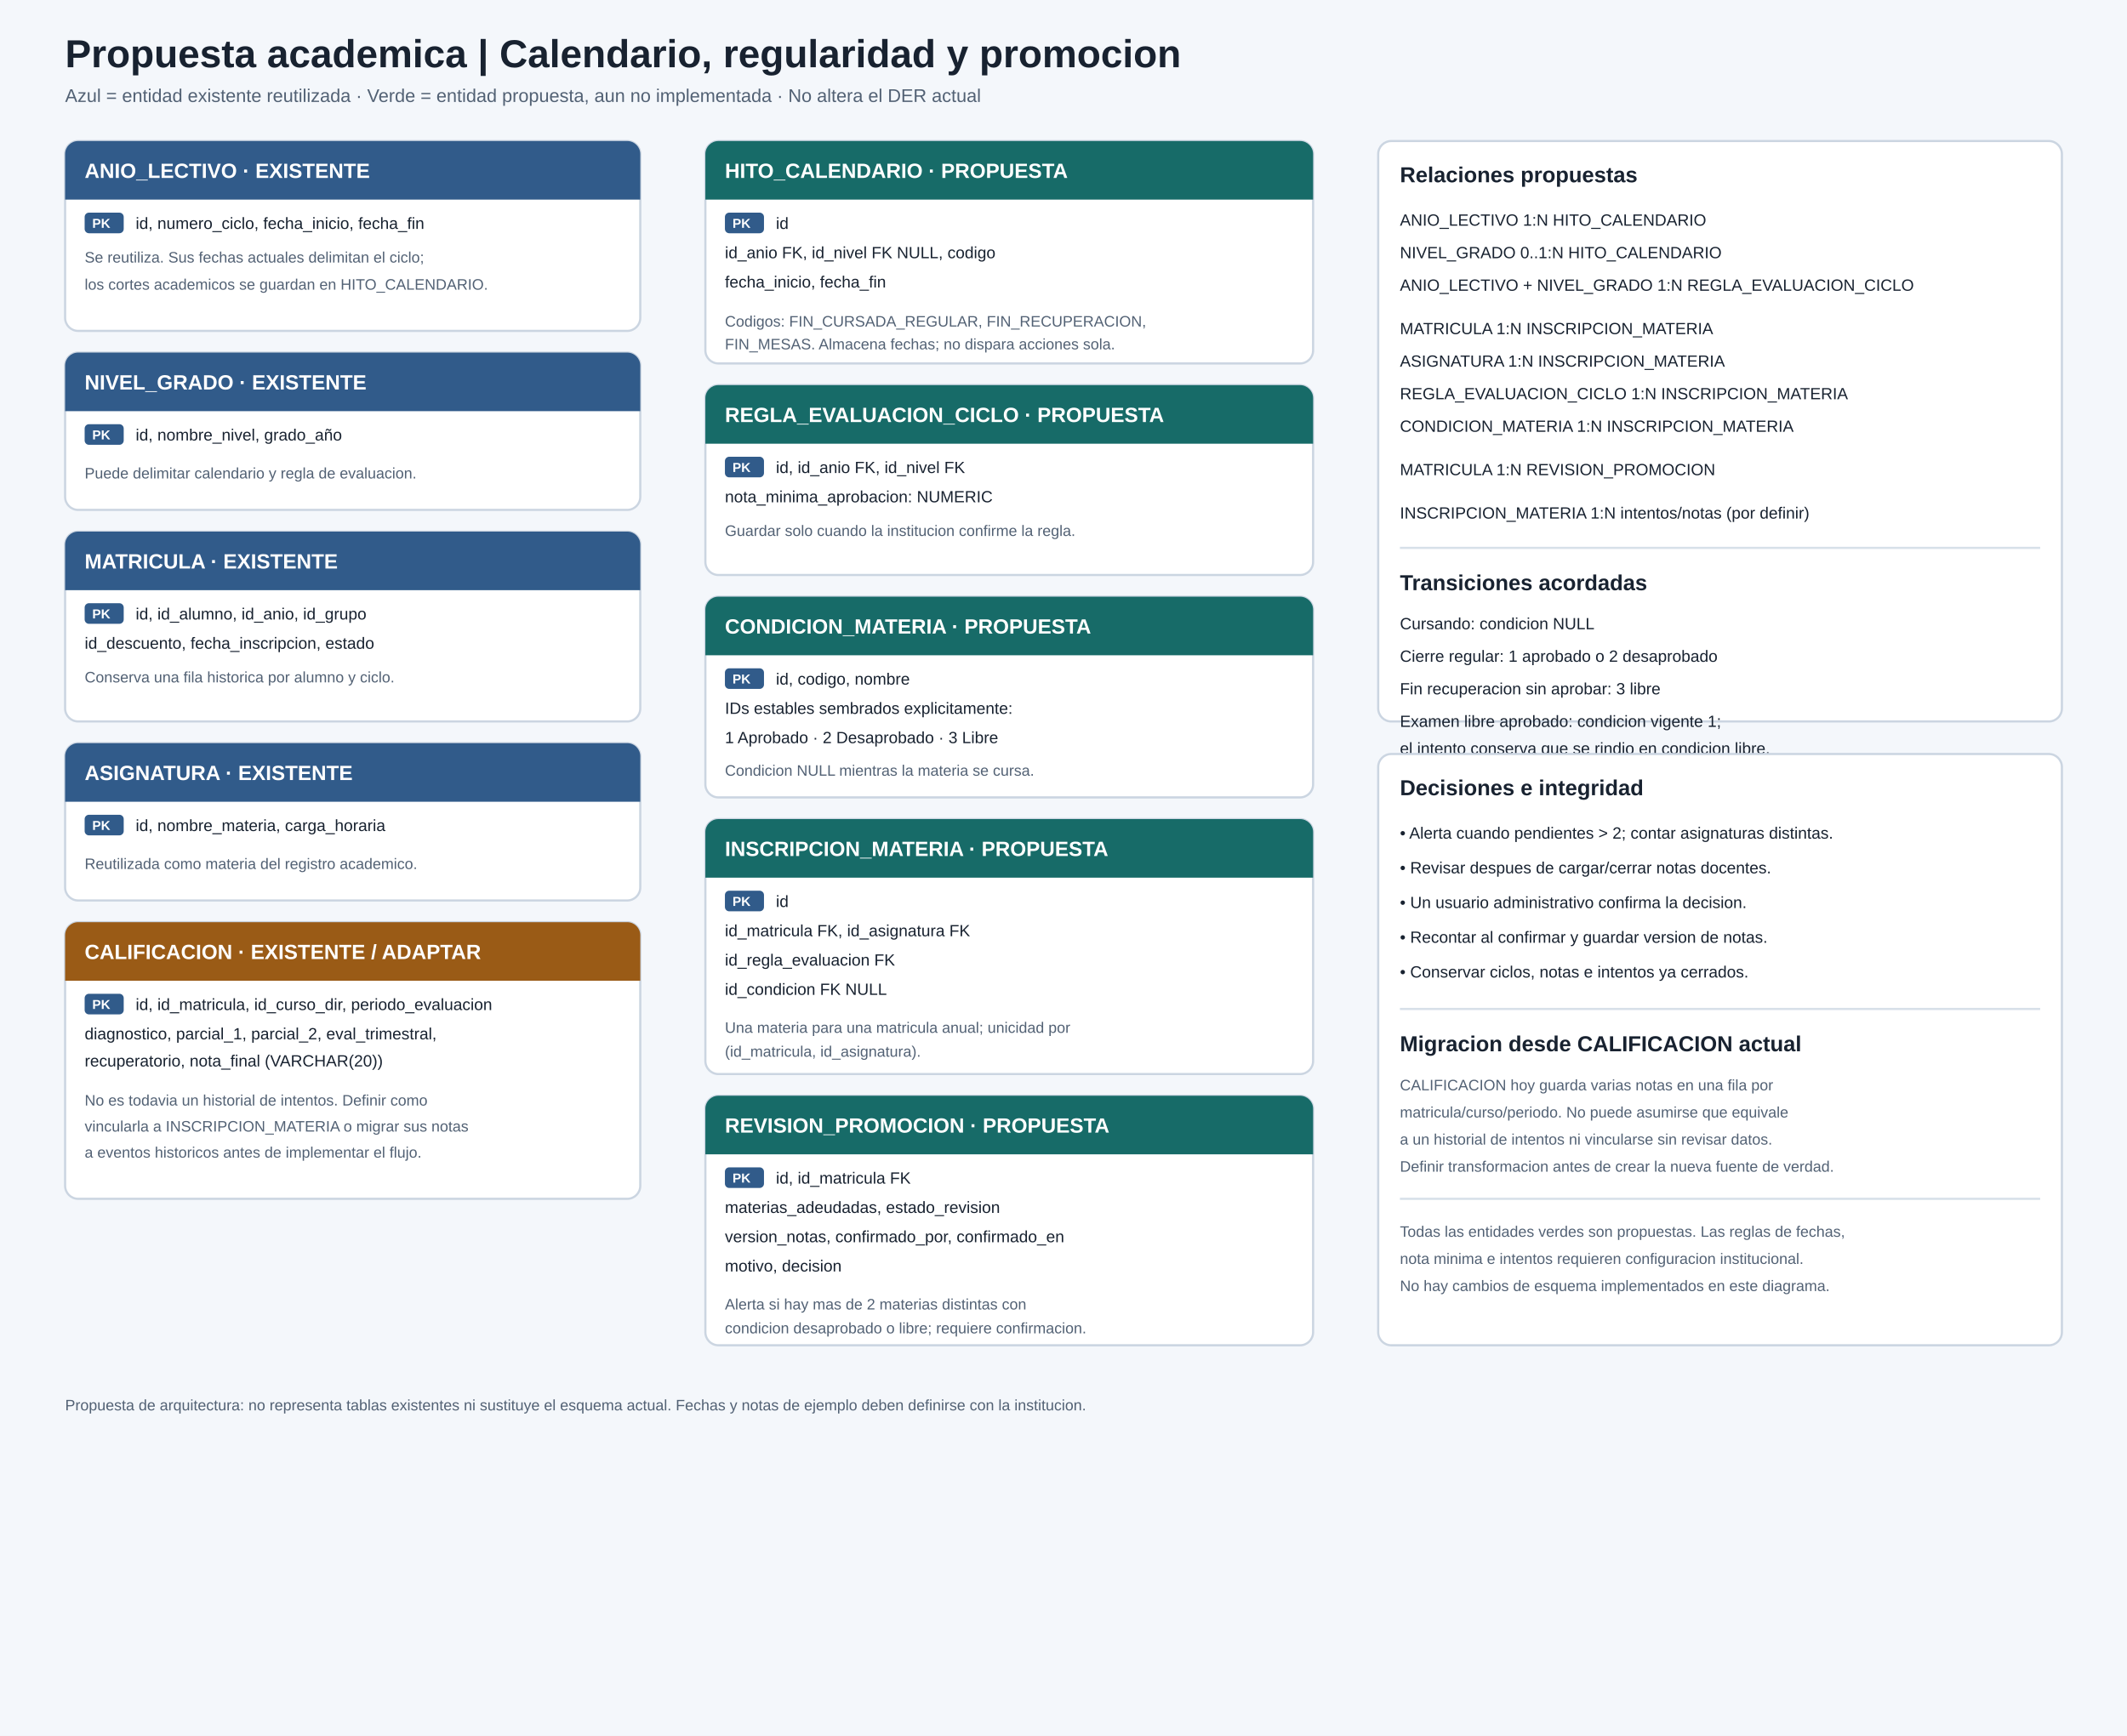
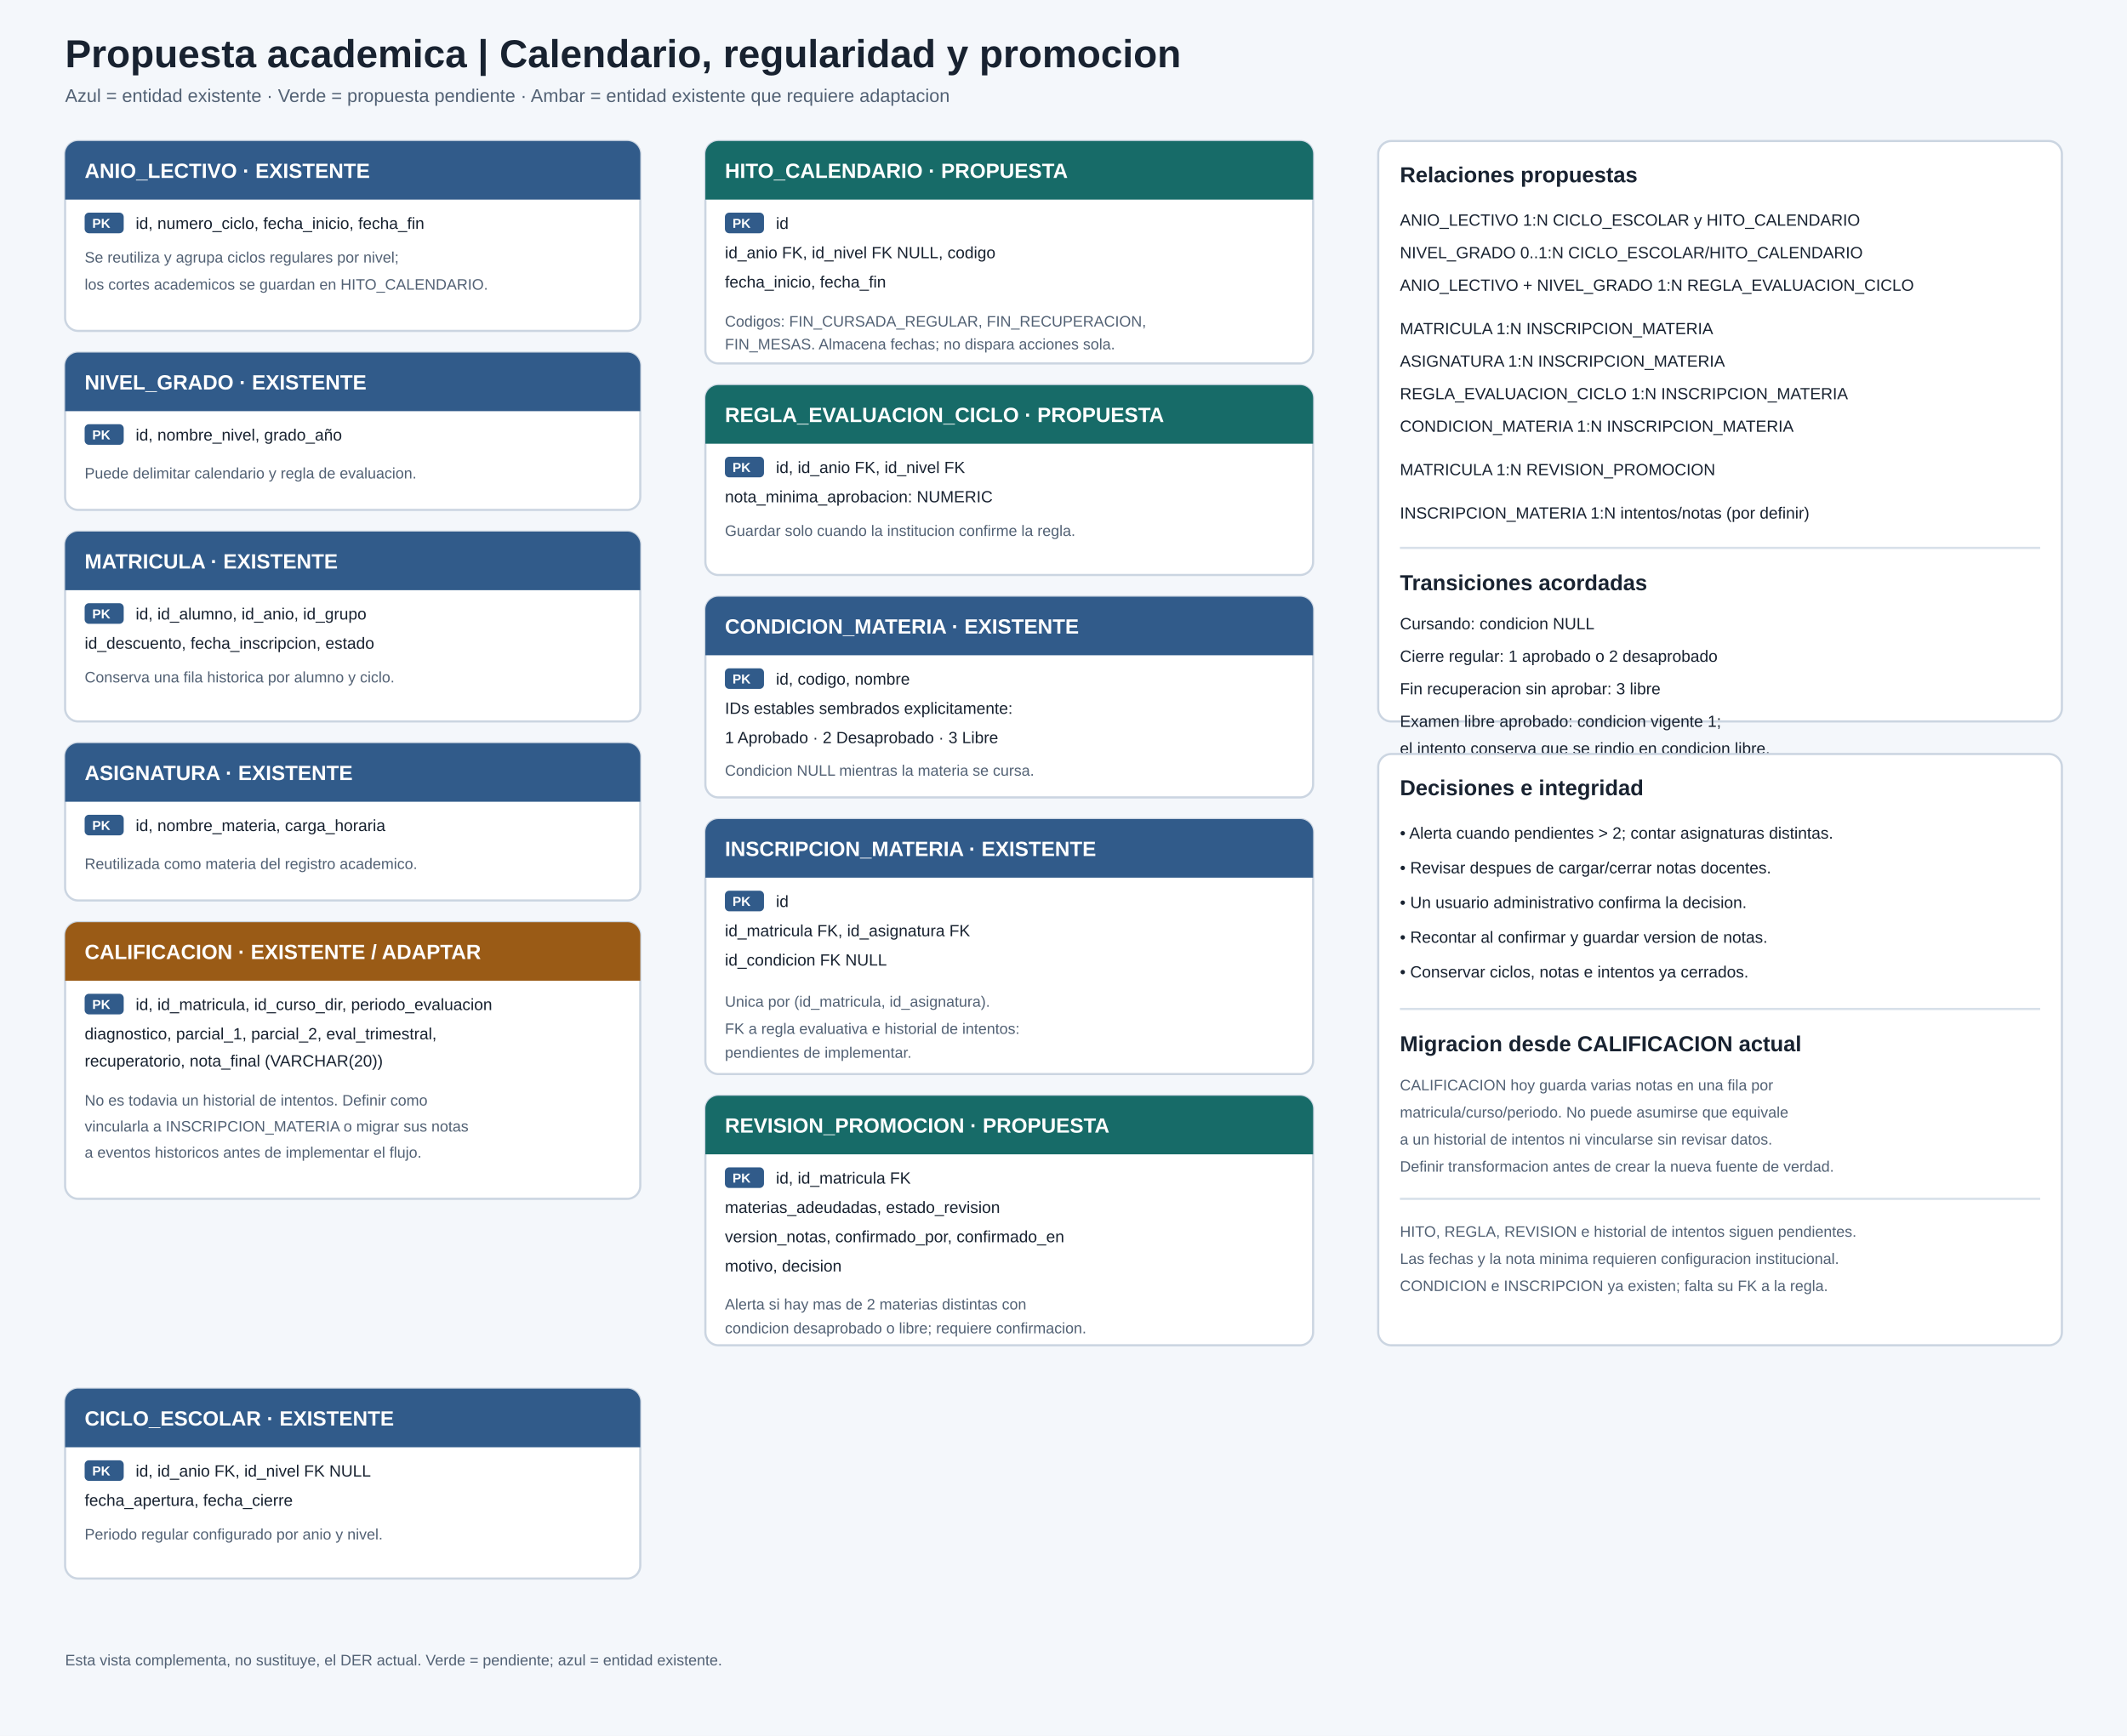
<svg xmlns="http://www.w3.org/2000/svg" width="1960" height="1600" viewBox="0 0 1960 1600" role="img" aria-labelledby="title desc">
  <defs>
    <style>
      text { font-family: "Segoe UI", Arial, sans-serif; fill: #182230; }
      .page { fill: #f4f7fb; }
      .title { font-size: 36px; font-weight: 700; }
      .subtitle { font-size: 17px; fill: #526174; }
      .card { fill: #ffffff; stroke: #cbd5e1; stroke-width: 2; rx: 12; }
      .head-existing { fill: #315b8a; }
      .head-new { fill: #176b68; }
      .head-warning { fill: #9a5b16; }
      .headtext { fill: #ffffff; font-size: 19px; font-weight: 700; }
      .field { font-size: 15px; }
      .pk { font-size: 12px; font-weight: 700; fill: #ffffff; }
      .badge { fill: #315b8a; }
      .panel { fill: #ffffff; stroke: #cbd5e1; stroke-width: 2; rx: 12; }
      .paneltitle { font-size: 20px; font-weight: 700; }
      .body { font-size: 15px; }
      .note { font-size: 14px; fill: #526174; }
      .label-existing { fill: #e7eff8; }
      .label-new { fill: #e5f3f0; }
    </style>
  </defs>
  <rect class="page" width="1960" height="1600" />
  <text class="title" x="60" y="62">Propuesta academica | Calendario, regularidad y promocion</text>
-   <text class="subtitle" x="60" y="94">Azul = entidad existente reutilizada · Verde = entidad propuesta, aun no implementada · No altera el DER actual</text>
+   <text class="subtitle" x="60" y="94">Azul = entidad existente · Verde = propuesta pendiente · Ambar = entidad existente que requiere adaptacion</text>
  <g transform="translate(60 130)">
    <rect class="card" width="530" height="175" />
    <path class="head-existing" d="M12 0h506a12 12 0 0 1 12 12v42H0V12A12 12 0 0 1 12 0z" />
    <text class="headtext" x="18" y="34">ANIO_LECTIVO · EXISTENTE</text>
    <rect class="badge" x="18" y="66" width="36" height="19" rx="4" />
    <text class="pk" x="25" y="80">PK</text>
    <text class="field" x="65" y="81">id, numero_ciclo, fecha_inicio, fecha_fin</text>
-     <text class="note" x="18" y="112">Se reutiliza. Sus fechas actuales delimitan el ciclo;</text>
+     <text class="note" x="18" y="112">Se reutiliza y agrupa ciclos regulares por nivel;</text>
    <text class="note" x="18" y="137">los cortes academicos se guardan en HITO_CALENDARIO.</text>
  </g>
  <g transform="translate(60 325)">
    <rect class="card" width="530" height="145" />
    <path class="head-existing" d="M12 0h506a12 12 0 0 1 12 12v42H0V12A12 12 0 0 1 12 0z" />
    <text class="headtext" x="18" y="34">NIVEL_GRADO · EXISTENTE</text>
    <rect class="badge" x="18" y="66" width="36" height="19" rx="4" />
    <text class="pk" x="25" y="80">PK</text>
    <text class="field" x="65" y="81">id, nombre_nivel, grado_año</text>
    <text class="note" x="18" y="116">Puede delimitar calendario y regla de evaluacion.</text>
  </g>
  <g transform="translate(60 490)">
    <rect class="card" width="530" height="175" />
    <path class="head-existing" d="M12 0h506a12 12 0 0 1 12 12v42H0V12A12 12 0 0 1 12 0z" />
    <text class="headtext" x="18" y="34">MATRICULA · EXISTENTE</text>
    <rect class="badge" x="18" y="66" width="36" height="19" rx="4" />
    <text class="pk" x="25" y="80">PK</text>
    <text class="field" x="65" y="81">id, id_alumno, id_anio, id_grupo</text>
    <text class="field" x="18" y="108">id_descuento, fecha_inscripcion, estado</text>
    <text class="note" x="18" y="139">Conserva una fila historica por alumno y ciclo.</text>
  </g>
  <g transform="translate(60 685)">
    <rect class="card" width="530" height="145" />
    <path class="head-existing" d="M12 0h506a12 12 0 0 1 12 12v42H0V12A12 12 0 0 1 12 0z" />
    <text class="headtext" x="18" y="34">ASIGNATURA · EXISTENTE</text>
    <rect class="badge" x="18" y="66" width="36" height="19" rx="4" />
    <text class="pk" x="25" y="80">PK</text>
    <text class="field" x="65" y="81">id, nombre_materia, carga_horaria</text>
    <text class="note" x="18" y="116">Reutilizada como materia del registro academico.</text>
  </g>
  <g transform="translate(60 850)">
    <rect class="card" width="530" height="255" />
    <path class="head-warning" d="M12 0h506a12 12 0 0 1 12 12v42H0V12A12 12 0 0 1 12 0z" />
    <text class="headtext" x="18" y="34">CALIFICACION · EXISTENTE / ADAPTAR</text>
    <rect class="badge" x="18" y="66" width="36" height="19" rx="4" />
    <text class="pk" x="25" y="80">PK</text>
    <text class="field" x="65" y="81">id, id_matricula, id_curso_dir, periodo_evaluacion</text>
    <text class="field" x="18" y="108">diagnostico, parcial_1, parcial_2, eval_trimestral,</text>
    <text class="field" x="18" y="133">recuperatorio, nota_final (VARCHAR(20))</text>
    <text class="note" x="18" y="169">No es todavia un historial de intentos. Definir como</text>
    <text class="note" x="18" y="193">vincularla a INSCRIPCION_MATERIA o migrar sus notas</text>
    <text class="note" x="18" y="217">a eventos historicos antes de implementar el flujo.</text>
  </g>
  <g transform="translate(650 130)">
    <rect class="card" width="560" height="205" />
    <path class="head-new" d="M12 0h536a12 12 0 0 1 12 12v42H0V12A12 12 0 0 1 12 0z" />
    <text class="headtext" x="18" y="34">HITO_CALENDARIO · PROPUESTA</text>
    <rect class="badge" x="18" y="66" width="36" height="19" rx="4" />
    <text class="pk" x="25" y="80">PK</text>
    <text class="field" x="65" y="81">id</text>
    <text class="field" x="18" y="108">id_anio FK, id_nivel FK NULL, codigo</text>
    <text class="field" x="18" y="135">fecha_inicio, fecha_fin</text>
    <text class="note" x="18" y="171">Codigos: FIN_CURSADA_REGULAR, FIN_RECUPERACION,</text>
    <text class="note" x="18" y="192">FIN_MESAS. Almacena fechas; no dispara acciones sola.</text>
  </g>
  <g transform="translate(650 355)">
    <rect class="card" width="560" height="175" />
    <path class="head-new" d="M12 0h536a12 12 0 0 1 12 12v42H0V12A12 12 0 0 1 12 0z" />
    <text class="headtext" x="18" y="34">REGLA_EVALUACION_CICLO · PROPUESTA</text>
    <rect class="badge" x="18" y="66" width="36" height="19" rx="4" />
    <text class="pk" x="25" y="80">PK</text>
    <text class="field" x="65" y="81">id, id_anio FK, id_nivel FK</text>
    <text class="field" x="18" y="108">nota_minima_aprobacion: NUMERIC</text>
    <text class="note" x="18" y="139">Guardar solo cuando la institucion confirme la regla.</text>
  </g>
  <g transform="translate(650 550)">
    <rect class="card" width="560" height="185" />
-     <path class="head-new" d="M12 0h536a12 12 0 0 1 12 12v42H0V12A12 12 0 0 1 12 0z" />
-     <text class="headtext" x="18" y="34">CONDICION_MATERIA · PROPUESTA</text>
+     <path class="head-existing" d="M12 0h536a12 12 0 0 1 12 12v42H0V12A12 12 0 0 1 12 0z" />
+     <text class="headtext" x="18" y="34">CONDICION_MATERIA · EXISTENTE</text>
    <rect class="badge" x="18" y="66" width="36" height="19" rx="4" />
    <text class="pk" x="25" y="80">PK</text>
    <text class="field" x="65" y="81">id, codigo, nombre</text>
    <text class="field" x="18" y="108">IDs estables sembrados explicitamente:</text>
    <text class="field" x="18" y="135">1 Aprobado · 2 Desaprobado · 3 Libre</text>
    <text class="note" x="18" y="165">Condicion NULL mientras la materia se cursa.</text>
  </g>
  <g transform="translate(650 755)">
    <rect class="card" width="560" height="235" />
-     <path class="head-new" d="M12 0h536a12 12 0 0 1 12 12v42H0V12A12 12 0 0 1 12 0z" />
-     <text class="headtext" x="18" y="34">INSCRIPCION_MATERIA · PROPUESTA</text>
+     <path class="head-existing" d="M12 0h536a12 12 0 0 1 12 12v42H0V12A12 12 0 0 1 12 0z" />
+     <text class="headtext" x="18" y="34">INSCRIPCION_MATERIA · EXISTENTE</text>
    <rect class="badge" x="18" y="66" width="36" height="19" rx="4" />
    <text class="pk" x="25" y="80">PK</text>
    <text class="field" x="65" y="81">id</text>
    <text class="field" x="18" y="108">id_matricula FK, id_asignatura FK</text>
-     <text class="field" x="18" y="135">id_regla_evaluacion FK</text>
-     <text class="field" x="18" y="162">id_condicion FK NULL</text>
-     <text class="note" x="18" y="197">Una materia para una matricula anual; unicidad por</text>
-     <text class="note" x="18" y="219">(id_matricula, id_asignatura).</text>
+     <text class="field" x="18" y="135">id_condicion FK NULL</text>
+     <text class="note" x="18" y="173">Unica por (id_matricula, id_asignatura).</text>
+     <text class="note" x="18" y="198">FK a regla evaluativa e historial de intentos:</text>
+     <text class="note" x="18" y="220">pendientes de implementar.</text>
  </g>
  <g transform="translate(650 1010)">
    <rect class="card" width="560" height="230" />
    <path class="head-new" d="M12 0h536a12 12 0 0 1 12 12v42H0V12A12 12 0 0 1 12 0z" />
    <text class="headtext" x="18" y="34">REVISION_PROMOCION · PROPUESTA</text>
    <rect class="badge" x="18" y="66" width="36" height="19" rx="4" />
    <text class="pk" x="25" y="80">PK</text>
    <text class="field" x="65" y="81">id, id_matricula FK</text>
    <text class="field" x="18" y="108">materias_adeudadas, estado_revision</text>
    <text class="field" x="18" y="135">version_notas, confirmado_por, confirmado_en</text>
    <text class="field" x="18" y="162">motivo, decision</text>
    <text class="note" x="18" y="197">Alerta si hay mas de 2 materias distintas con</text>
    <text class="note" x="18" y="219">condicion desaprobado o libre; requiere confirmacion.</text>
  </g>
  <g transform="translate(1270 130)">
    <rect class="panel" width="630" height="535" />
    <text class="paneltitle" x="20" y="38">Relaciones propuestas</text>
-     <text class="body" x="20" y="78">ANIO_LECTIVO 1:N HITO_CALENDARIO</text>
-     <text class="body" x="20" y="108">NIVEL_GRADO 0..1:N HITO_CALENDARIO</text>
+     <text class="body" x="20" y="78">ANIO_LECTIVO 1:N CICLO_ESCOLAR y HITO_CALENDARIO</text>
+     <text class="body" x="20" y="108">NIVEL_GRADO 0..1:N CICLO_ESCOLAR/HITO_CALENDARIO</text>
    <text class="body" x="20" y="138">ANIO_LECTIVO + NIVEL_GRADO 1:N REGLA_EVALUACION_CICLO</text>
    <text class="body" x="20" y="178">MATRICULA 1:N INSCRIPCION_MATERIA</text>
    <text class="body" x="20" y="208">ASIGNATURA 1:N INSCRIPCION_MATERIA</text>
    <text class="body" x="20" y="238">REGLA_EVALUACION_CICLO 1:N INSCRIPCION_MATERIA</text>
    <text class="body" x="20" y="268">CONDICION_MATERIA 1:N INSCRIPCION_MATERIA</text>
    <text class="body" x="20" y="308">MATRICULA 1:N REVISION_PROMOCION</text>
    <text class="body" x="20" y="348">INSCRIPCION_MATERIA 1:N intentos/notas (por definir)</text>
    <path d="M20 375h590" stroke="#d7e0e9" stroke-width="2" />
    <text class="paneltitle" x="20" y="414">Transiciones acordadas</text>
    <text class="body" x="20" y="450">Cursando: condicion NULL</text>
    <text class="body" x="20" y="480">Cierre regular: 1 aprobado o 2 desaprobado</text>
    <text class="body" x="20" y="510">Fin recuperacion sin aprobar: 3 libre</text>
    <text class="body" x="20" y="540">Examen libre aprobado: condicion vigente 1;</text>
    <text class="body" x="20" y="565">el intento conserva que se rindio en condicion libre.</text>
    <text class="body" x="20" y="605">Repitencia: alerta, nunca cambio automatico destructivo.</text>
  </g>
  <g transform="translate(1270 695)">
    <rect class="panel" width="630" height="545" />
    <text class="paneltitle" x="20" y="38">Decisiones e integridad</text>
    <text class="body" x="20" y="78">• Alerta cuando pendientes &gt; 2; contar asignaturas distintas.</text>
    <text class="body" x="20" y="110">• Revisar despues de cargar/cerrar notas docentes.</text>
    <text class="body" x="20" y="142">• Un usuario administrativo confirma la decision.</text>
    <text class="body" x="20" y="174">• Recontar al confirmar y guardar version de notas.</text>
    <text class="body" x="20" y="206">• Conservar ciclos, notas e intentos ya cerrados.</text>
    <path d="M20 235h590" stroke="#d7e0e9" stroke-width="2" />
    <text class="paneltitle" x="20" y="274">Migracion desde CALIFICACION actual</text>
    <text class="note" x="20" y="310">CALIFICACION hoy guarda varias notas en una fila por</text>
    <text class="note" x="20" y="335">matricula/curso/periodo. No puede asumirse que equivale</text>
    <text class="note" x="20" y="360">a un historial de intentos ni vincularse sin revisar datos.</text>
    <text class="note" x="20" y="385">Definir transformacion antes de crear la nueva fuente de verdad.</text>
    <path d="M20 410h590" stroke="#d7e0e9" stroke-width="2" />
-     <text class="note" x="20" y="445">Todas las entidades verdes son propuestas. Las reglas de fechas,</text>
-     <text class="note" x="20" y="470">nota minima e intentos requieren configuracion institucional.</text>
-     <text class="note" x="20" y="495">No hay cambios de esquema implementados en este diagrama.</text>
+     <text class="note" x="20" y="445">HITO, REGLA, REVISION e historial de intentos siguen pendientes.</text>
+     <text class="note" x="20" y="470">Las fechas y la nota minima requieren configuracion institucional.</text>
+     <text class="note" x="20" y="495">CONDICION e INSCRIPCION ya existen; falta su FK a la regla.</text>
  </g>
-   <text class="note" x="60" y="1300">Propuesta de arquitectura: no representa tablas existentes ni sustituye el esquema actual. Fechas y notas de ejemplo deben definirse con la institucion.</text>
+   <g transform="translate(60 1280)">
+     <rect class="card" width="530" height="175" />
+     <path class="head-existing" d="M12 0h506a12 12 0 0 1 12 12v42H0V12A12 12 0 0 1 12 0z" />
+     <text class="headtext" x="18" y="34">CICLO_ESCOLAR · EXISTENTE</text>
+     <rect class="badge" x="18" y="66" width="36" height="19" rx="4" />
+     <text class="pk" x="25" y="80">PK</text>
+     <text class="field" x="65" y="81">id, id_anio FK, id_nivel FK NULL</text>
+     <text class="field" x="18" y="108">fecha_apertura, fecha_cierre</text>
+     <text class="note" x="18" y="139">Periodo regular configurado por anio y nivel.</text>
+   </g>
+   <text class="note" x="60" y="1535">Esta vista complementa, no sustituye, el DER actual. Verde = pendiente; azul = entidad existente.</text>
</svg>
